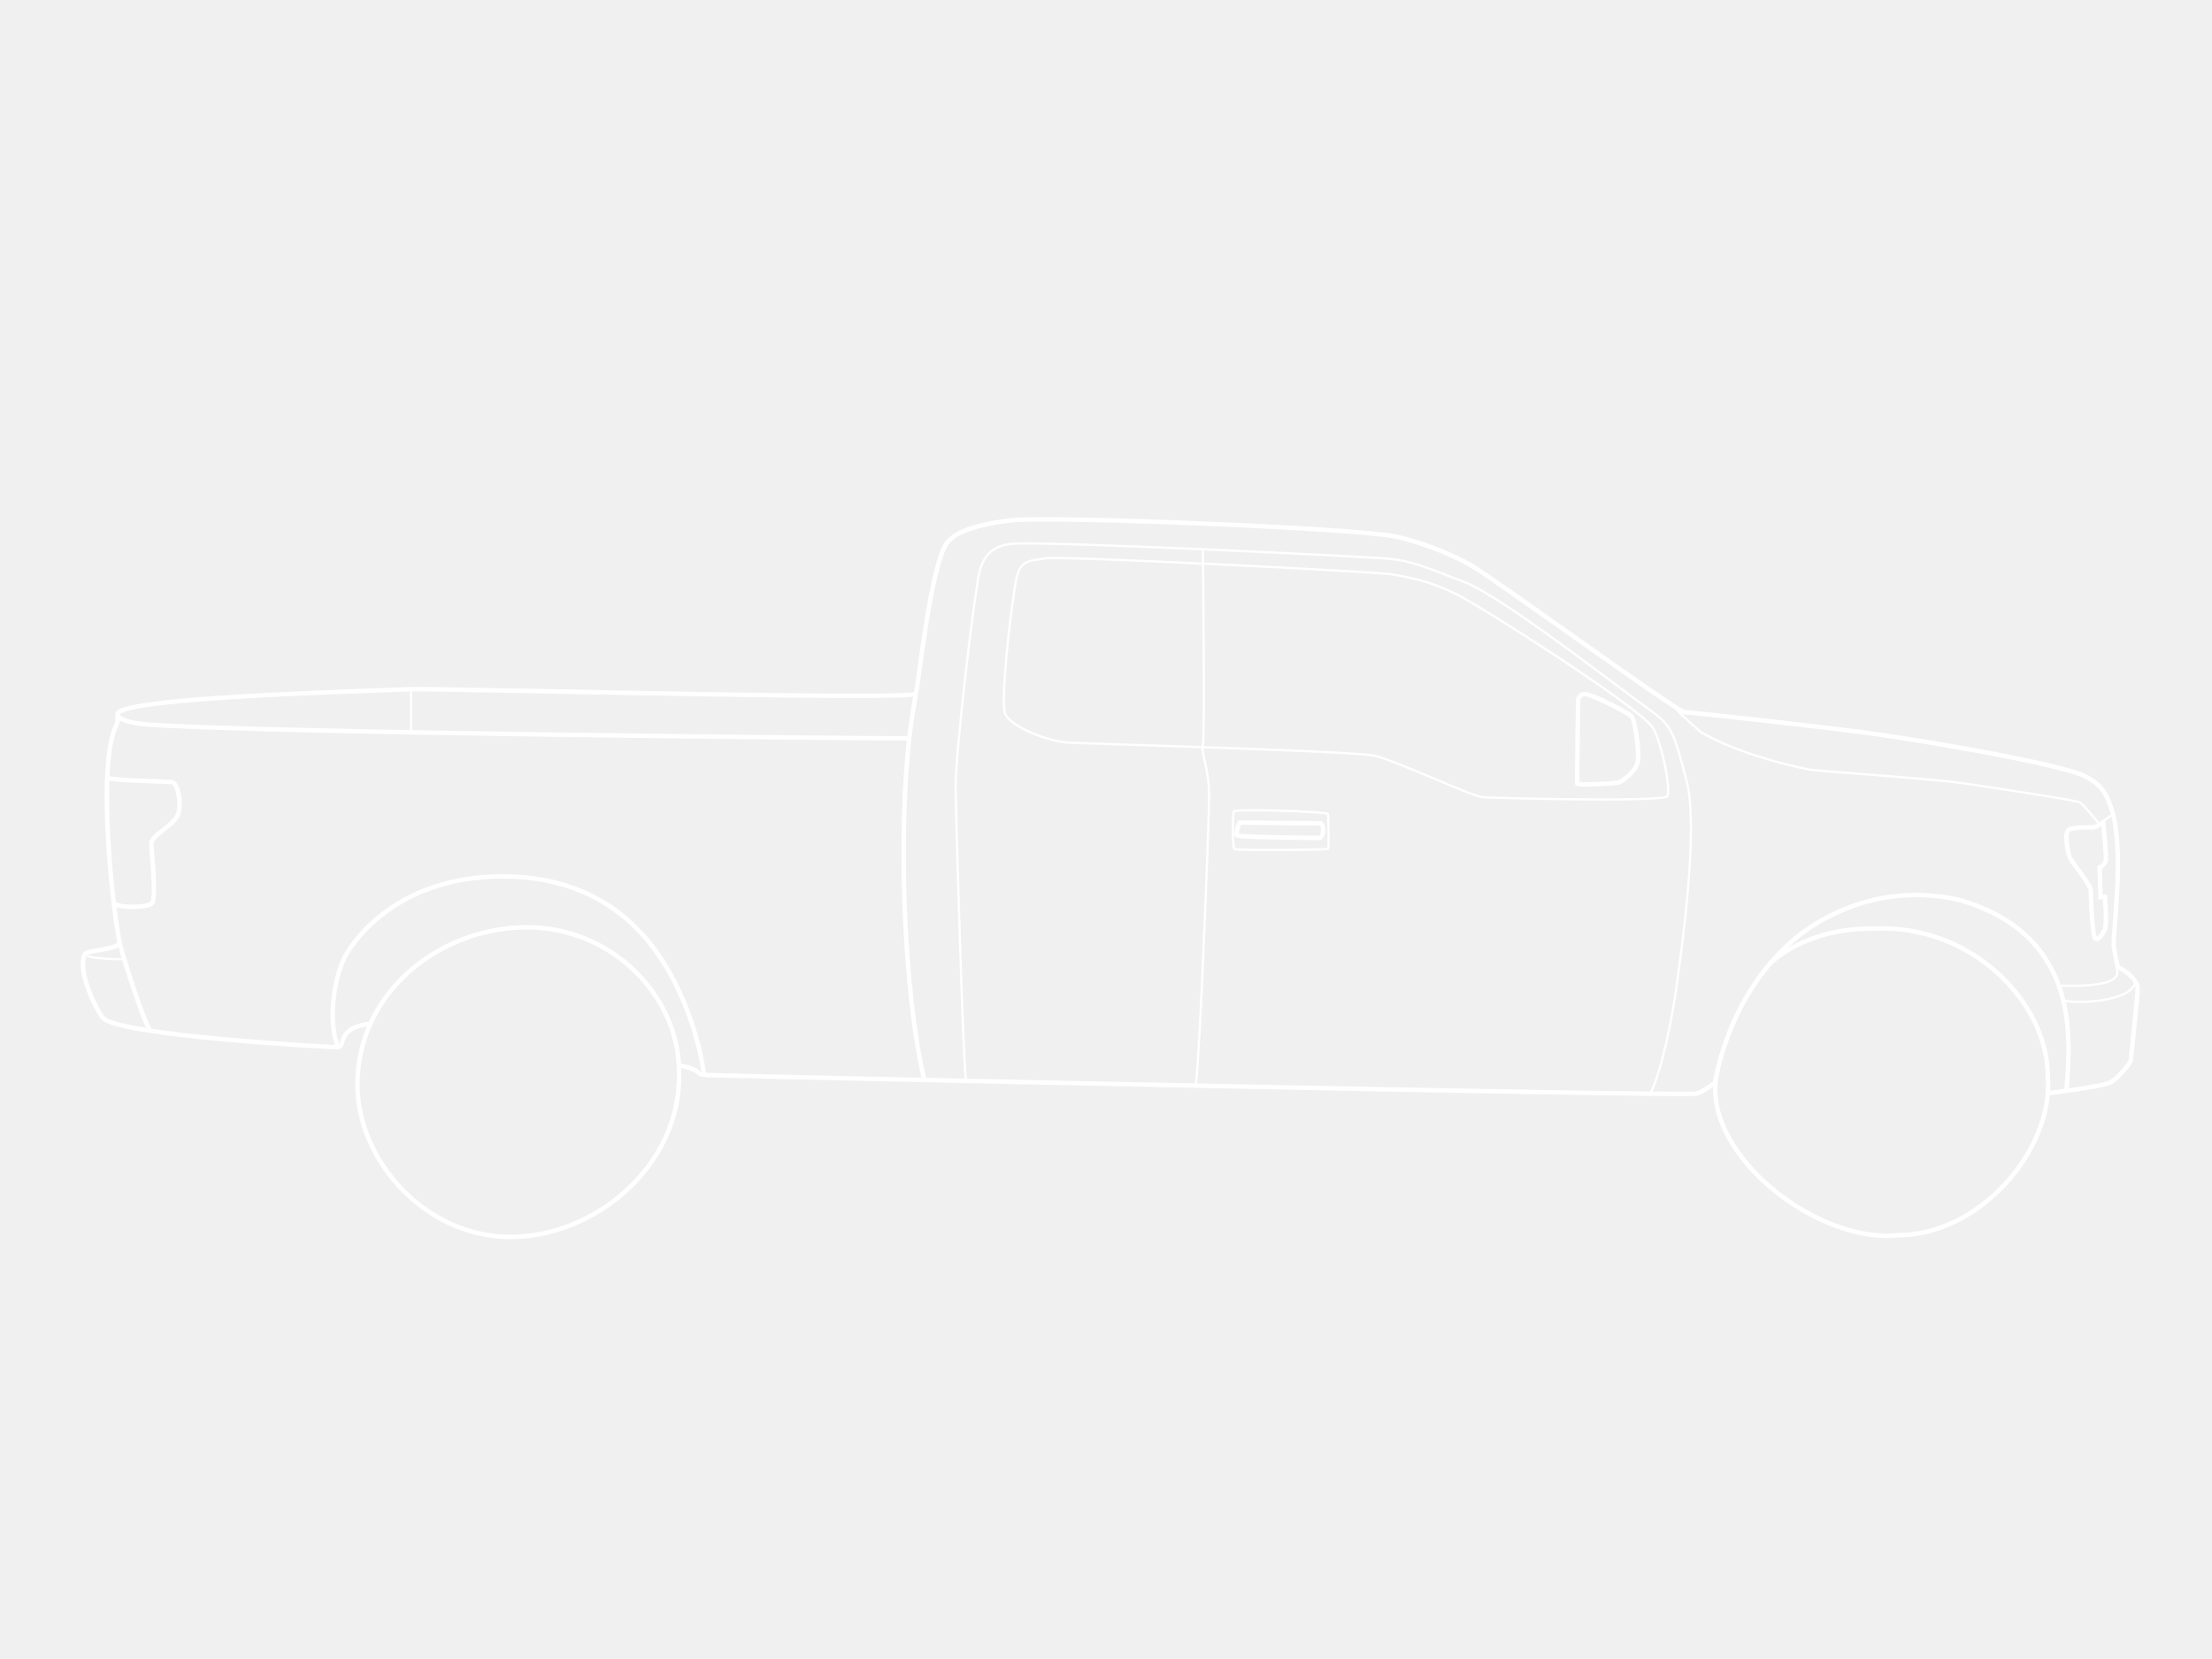
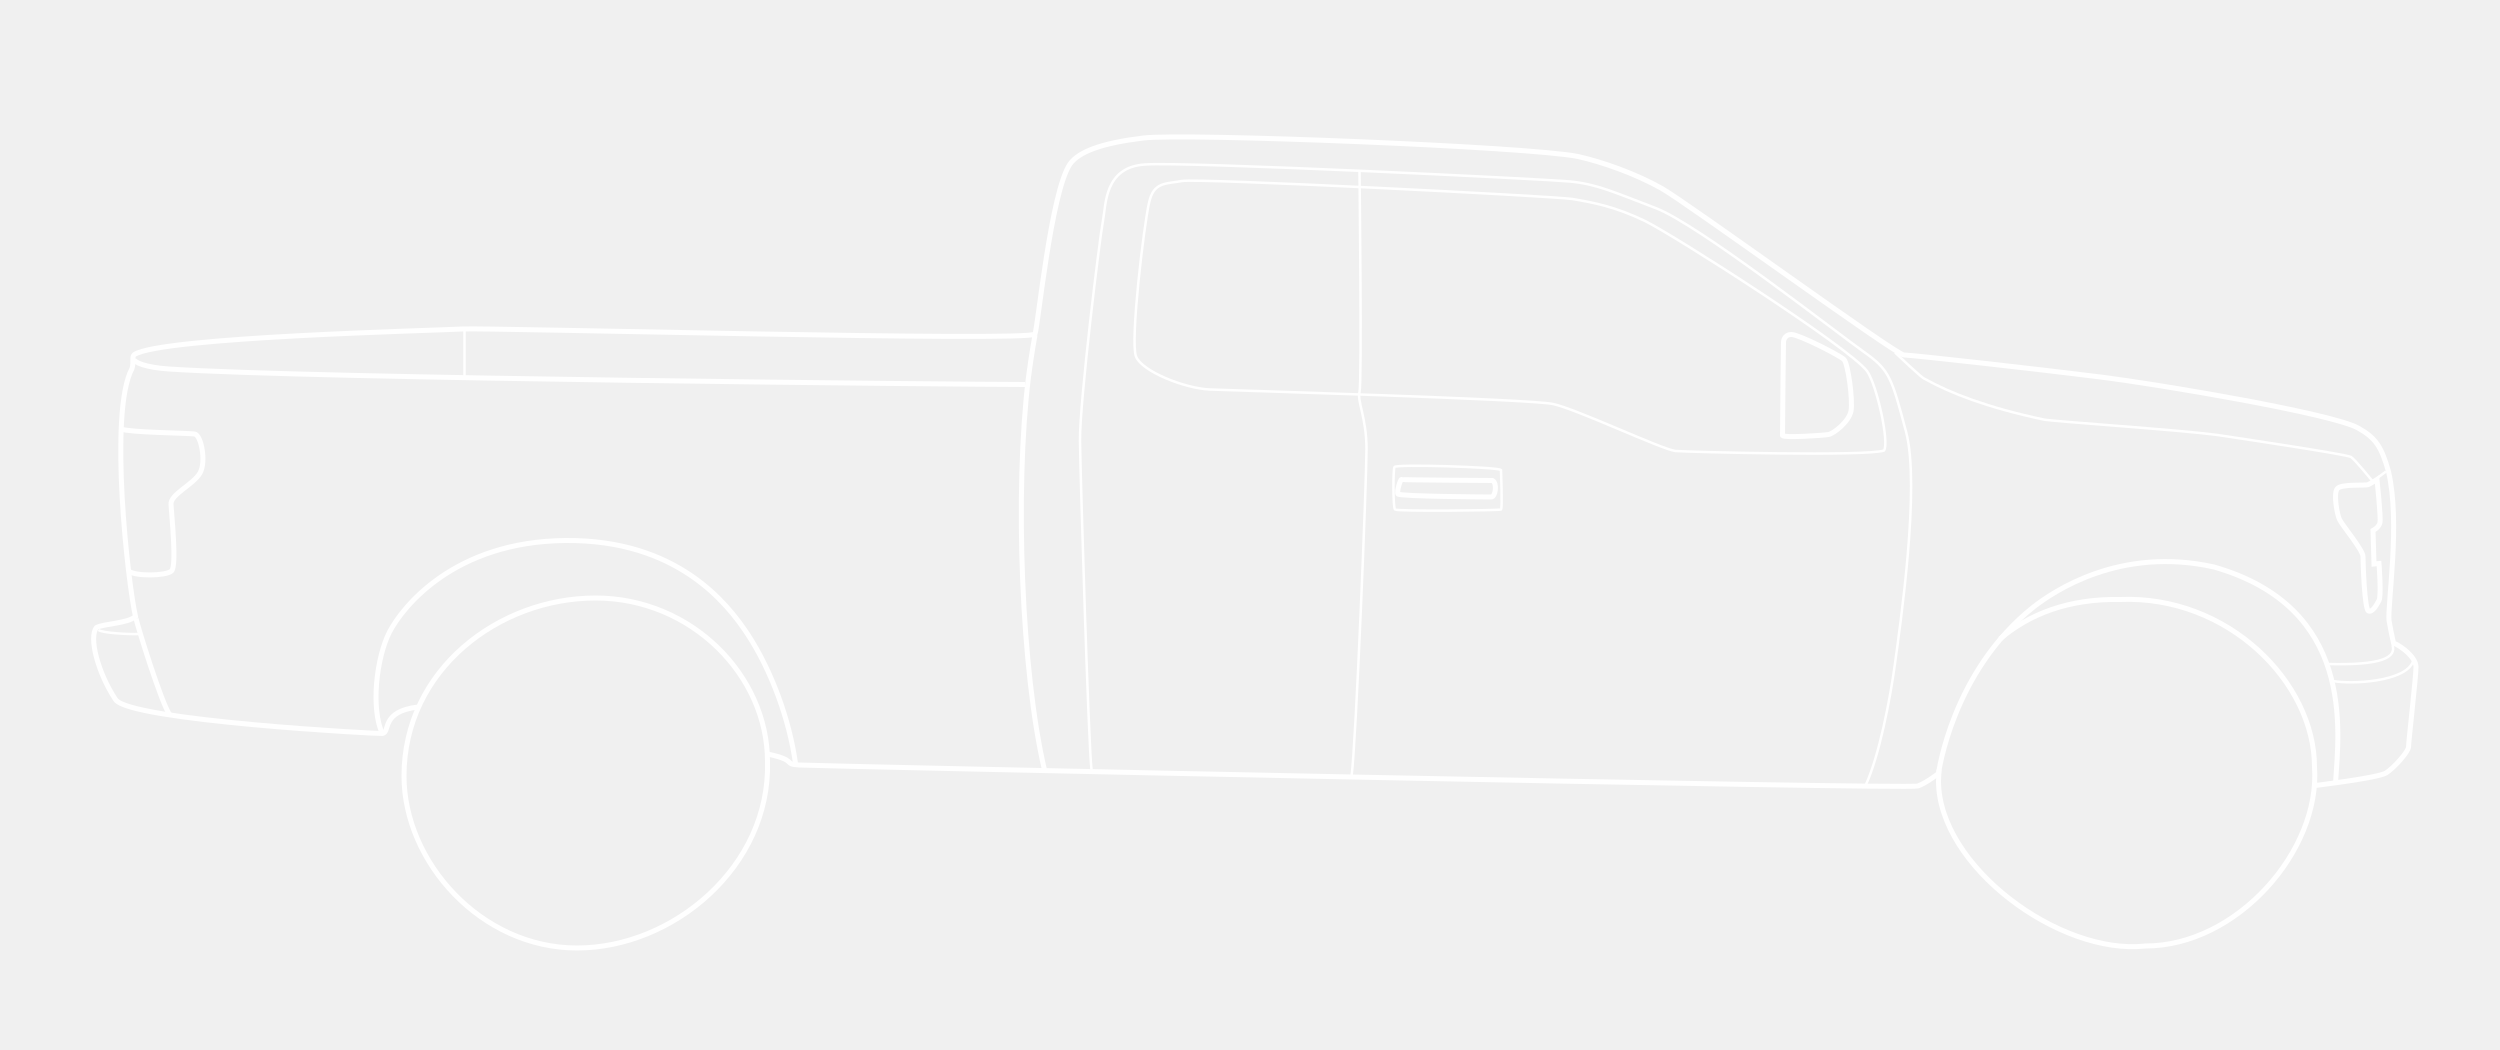
- <svg xmlns="http://www.w3.org/2000/svg" xml:space="preserve" id="ff150-_UIadfVL_svg__Calque_1" x="0" y="0" style="enable-background:new 0 0 500 375" version="1.1" viewBox="0 0 500 375">
+ <svg xmlns="http://www.w3.org/2000/svg" xml:space="preserve" id="ff150-_UIadfVL_svg__Calque_1" x="0" y="0" style="enable-background:new 0 0 500 375" version="1.1" viewBox="0 90 500 210">
  <style>.ff150-_UIadfVL_svg__st2,.ff150-_UIadfVL_svg__st3{fill:none;stroke:#fff;stroke-miterlimit:10}.ff150-_UIadfVL_svg__st3{stroke-width:.5}</style>
  <g id="ff150-_UIadfVL_svg__Calque_2_00000138561109888502971920000016111939346648811158_">
    <path d="M387.8 243.9c0 .8-.1 1.5-.1 2.3 0 17 24.2 34.9 41.4 33 18.3 0 35-19.1 33.8-35.8 0-17-17.4-34.4-38.9-33.5-10.2-.2-18.2 2.9-24 7.9M80.8 245.2c0 17.2 15.4 34.4 34.6 34.4s38.7-16.3 38.1-37.3c0-17.2-15.2-32.7-34.4-32.7-19.3 0-38.3 14.3-38.3 35.6z" class="ff150-_UIadfVL_svg__st2" />
    <path d="M463 247.1s12.5-1.5 14.2-2.5c1.7-1.1 4.5-4.3 4.5-5.2s1.5-14.1 1.5-16-2.8-4.1-4.5-4.8c-.2-.8-.7-3.3-.9-4.5-.3-3.5 2.3-19.5-.1-29.8-1.4-4.9-2.5-6.7-6.1-8.7-5.2-2.9-39.6-8.7-51.5-10.2s-37.7-4.4-39.3-4.4-43.4-30.5-48.6-33.4c-5.2-2.9-11.7-5.2-16.6-6.3-9.9-2-78.6-4.7-86.9-3.7s-12.9 2.7-14.7 5.2c-3.8 5.6-6.4 32.4-7 34s-109.4-1.3-114.6-1-60.2 1.6-65.5 5.1c-.6.4-.1 1.5-.5 2.8-4.7 8.7-.8 43.1.7 49.6-1.6 1.4-6.2 1.4-7.8 2.2-1.6 2 .3 9.1 3.8 14.4 2.6 4.2 52.6 6.9 53.4 6.8 1.6-.3-.4-4.4 7.1-5.3" class="ff150-_UIadfVL_svg__st2" />
    <path d="M153.5 240.8c6.1 1.3 3 2 6.3 2.2s222 4.9 223.8 4.2 4.1-2.5 4.1-2.5 2.7-20.4 19-33.3c4-3.1 17.3-12.2 36.1-8 28.2 8.1 25 32.5 24.3 43.3" class="ff150-_UIadfVL_svg__st2" />
    <path d="M159.1 242.7c-1.2-8.7-4.8-18.6-9.6-25.9-4.1-6.2-14.1-18.9-36.4-18.7s-32.6 13.3-35.2 18.3c-2.6 5.1-3.8 15.3-1.4 20.4m132.4 7.2c-4.6-19.6-6-55.8-3.2-78.6.6-4.6 1.3-8.4 1.3-8.4m-2 9.9c-11.2 0-142.7-1.2-171.2-3.1-4.6-.3-7.1-1.3-7.1-2.1m-2.5 14.1c1.6.7 13.4.8 14.7 1 1.3.1 2.4 5.5 1.1 7.8s-6 4.3-5.8 6.3c.1 2 1.2 12.3.1 13.3s-7.3 1.1-8.6 0m450.1-1.5s.5 6.5 0 7.4-1.3 2.4-2.1 2.1c-.8-.3-1.1-9.6-1.1-10.9s-4.2-6.3-4.7-7.4c-.5-1.1-1.2-5-.5-6.1s5.7-.6 6.3-.9c.6-.3 1.7-1 1.7-1s.8 7.6.6 8.6c-.2 1-1.4 1.6-1.4 1.6l.2 6.7 1-.1zm-177.3-16.6s-18-.1-18.2-.2-1 2.4-.7 2.9 18.4.6 18.6.6c.9.1 1.3-2.8.3-3.3zm58-9c.2.5 8.1 0 9.2-.2s4.1-2.6 4.5-4.7c.4-2.2-.6-9.5-1.4-10.3-.8-.8-9-5-10.5-5s-1.6 1.4-1.6 1.5c0 0-.2 14.3-.2 18.7zM34 233.1c-1.8-2.7-6.4-17.6-6.8-19.4" class="ff150-_UIadfVL_svg__st2" />
    <path d="M300.2 184s.3 7.7 0 7.9-20.8.4-21.2 0-.4-8-.1-8.5c.2-.6 20.8 0 21.3.6zM27.9 216.8c-2 .1-7.5-.2-8.2-.8m458.8 3c.8 2.5-2.1 4.1-13 3.8m17.1-.5c-1.5 4.1-12.4 4.6-16 3.9m10.6-41.9-1.6 1.2m-1.2.6s-3.5-4.3-4.2-4.7c-.8-.5-19.4-3.3-26.7-4.4-7.3-1-32.8-2.7-34.8-3.1-11.3-2.4-18.7-5.3-23.7-8.1-.6-.1-5.3-4.7-6-5.3" class="ff150-_UIadfVL_svg__st3" />
    <path d="M373.2 246.9c2.6-5.7 4.8-16.8 5.8-24.2s5.1-35.5 2.2-46.4-3.3-12.3-8.4-15.9c-5.1-3.6-33.2-25.6-41.7-28.8-8.4-3.2-11.8-4.8-17.1-5.3s-76.8-4-85-3.4c-8.2.5-7.8 8.2-8.4 11.2s-4.7 36.3-4.6 44.1c.1 7.8 1.7 60.8 2.3 65.7" class="ff150-_UIadfVL_svg__st3" />
    <path d="M270.3 245.3c.9-6.3 3-59.3 3-65.5s-1.9-9.6-1.4-11.4c.5-1.8 0-44.1 0-44.1" class="ff150-_UIadfVL_svg__st3" />
    <path d="M376.8 180.1c1.1-1.5-1.4-13.1-3.4-15.9-3.8-4.9-38.5-27.1-44.4-30-6-2.9-10.4-3.7-14.5-4.4-4.2-.6-74.9-4.2-78.1-3.6s-5.7.1-6.6 4.4c-1 4.3-3.8 27.7-2.6 30.7s9.8 6.4 14.8 6.6 63.9 1.9 68.6 2.9c4.7 1 21.8 9.1 24.5 9.4 2.8.2 38.4 1.1 41.7-.1zM92.9 156.2v9.3" class="ff150-_UIadfVL_svg__st3" />
  </g>
</svg>
